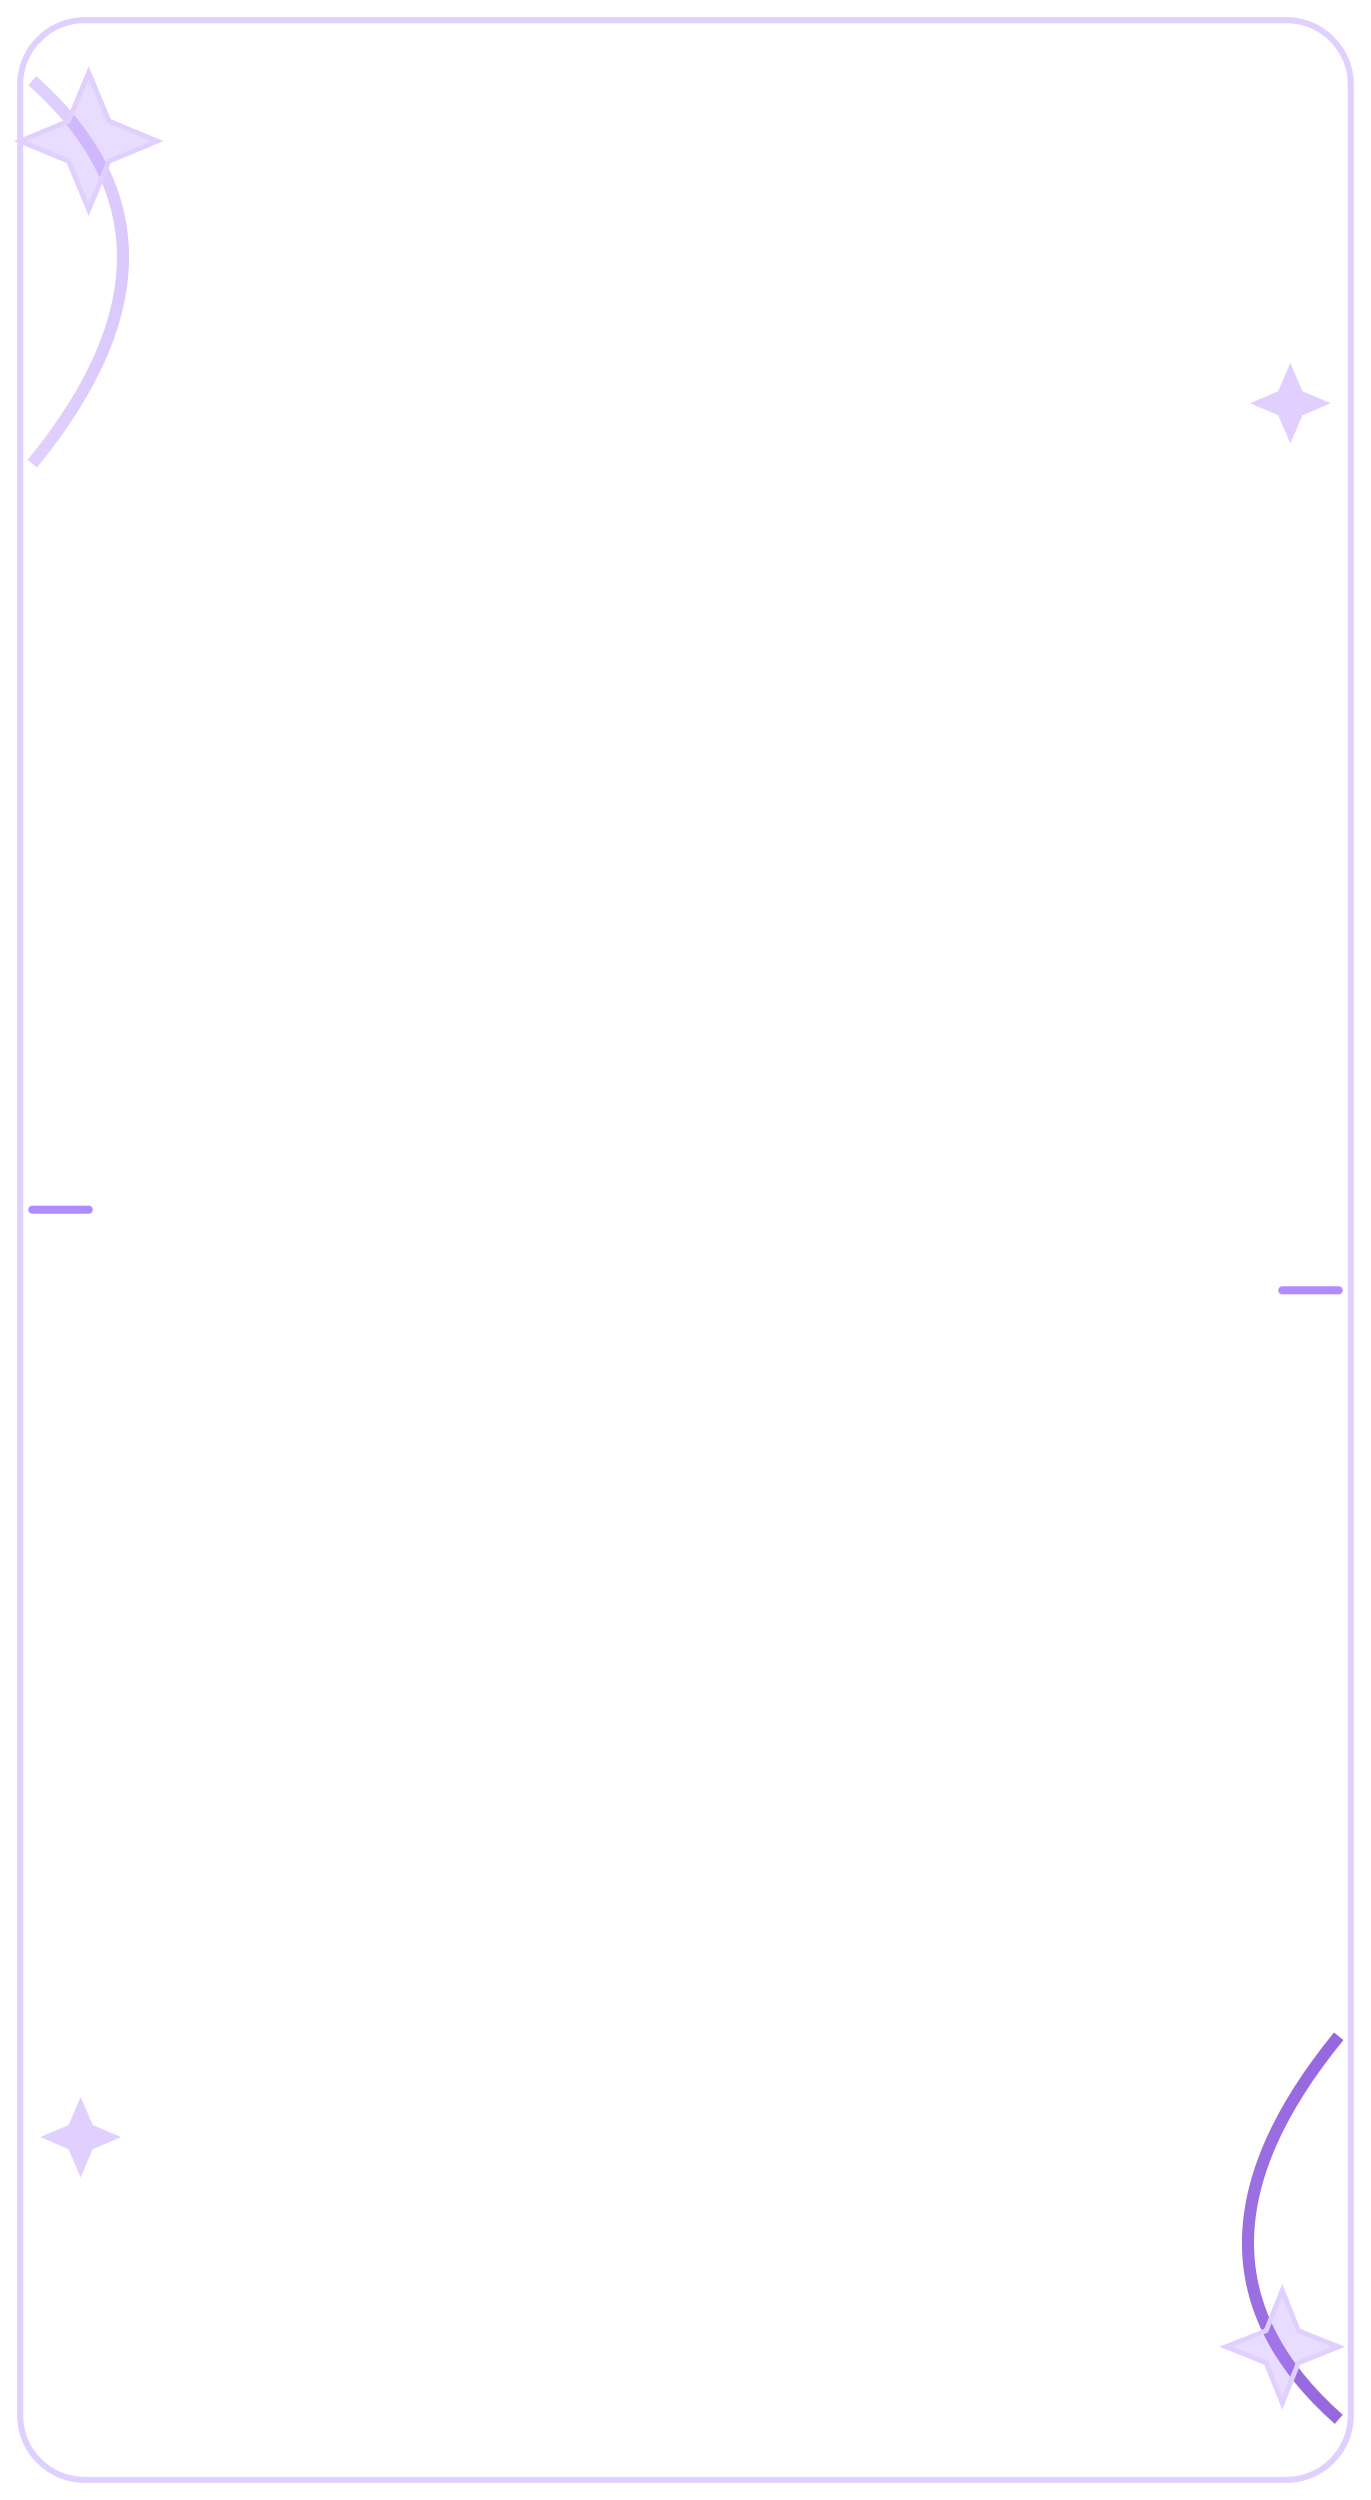
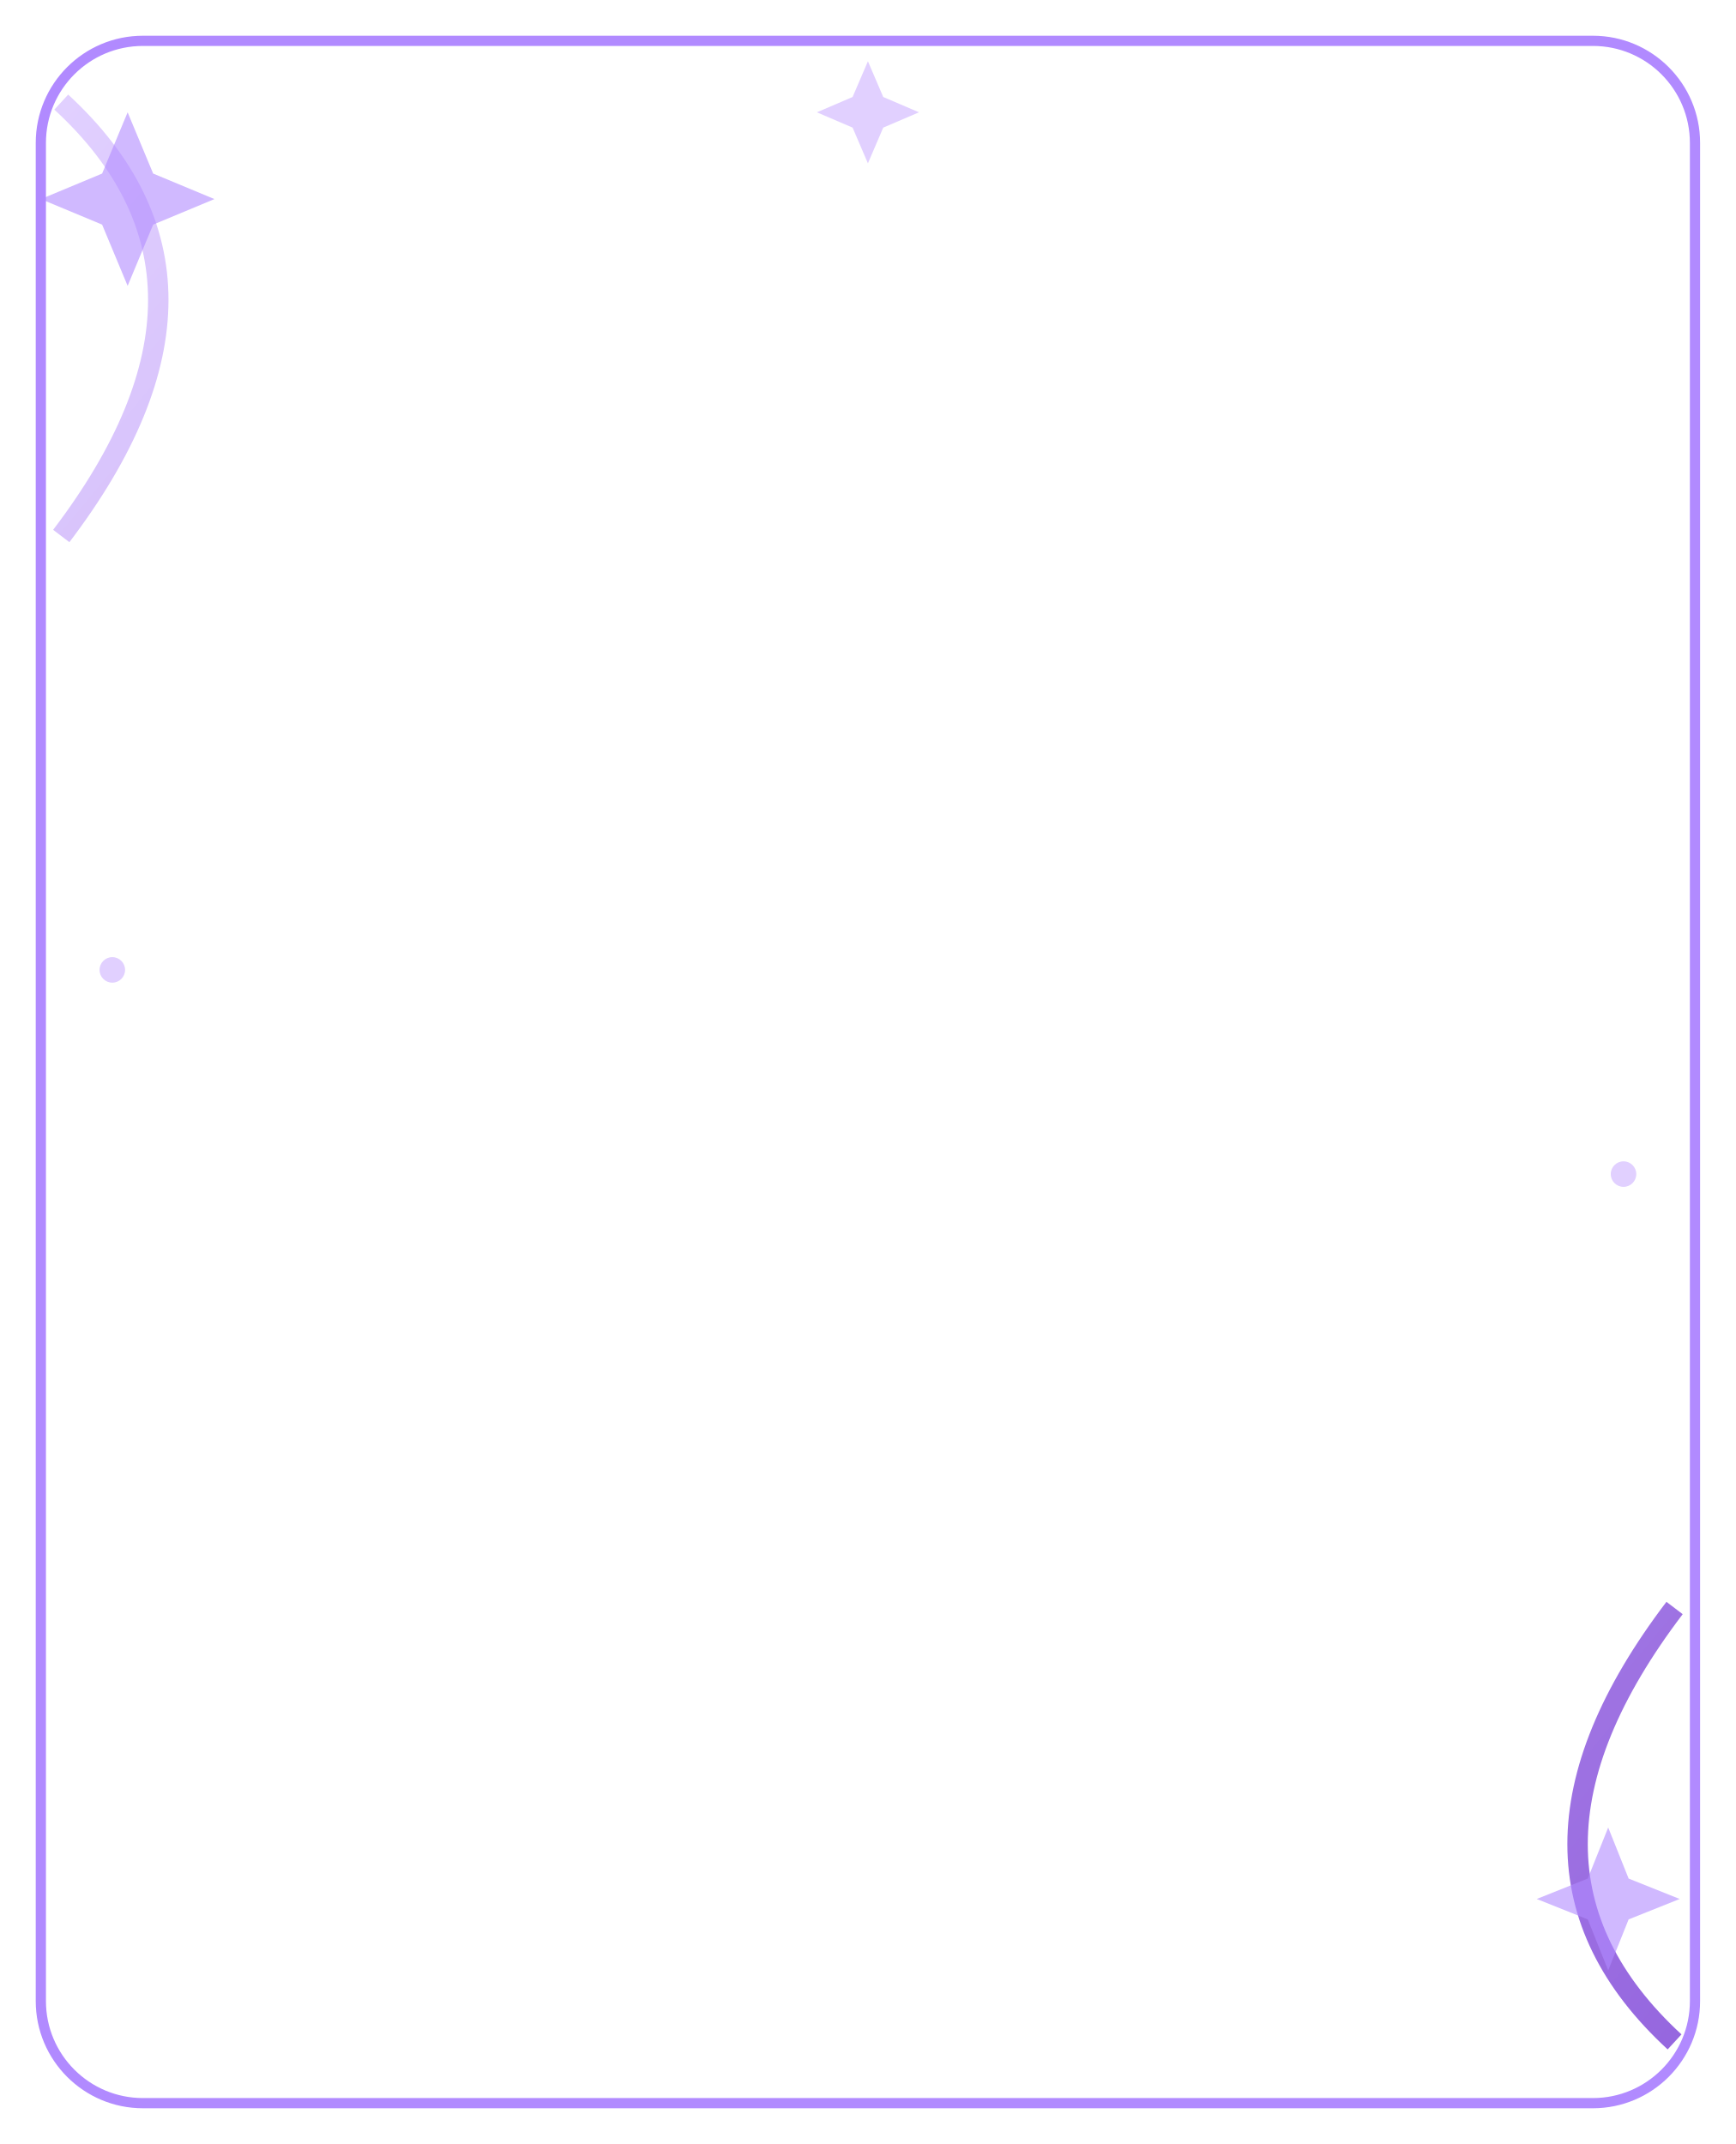
- <svg xmlns="http://www.w3.org/2000/svg" viewBox="0 0 340 620" preserveAspectRatio="none">
+ <svg xmlns="http://www.w3.org/2000/svg" viewBox="0 0 340 420" width="340" height="420" preserveAspectRatio="xMidYMid meet">
  <defs>
-     <linearGradient id="p">
+     <linearGradient id="h" x2="1" y2="1">
      <stop stop-color="#e1d0ff" />
      <stop offset="1" stop-color="#9667df" />
    </linearGradient>
  </defs>
-   <rect x="5" y="5" width="330" height="610" rx="16" fill="none" stroke="#b18aff" stroke-opacity=".4" stroke-width="1.5" />
-   <path d="M8 115q45-55 0-95M332 505q-45 55 0 95" fill="none" stroke="url(#p)" stroke-width="3" />
-   <path d="M22 18l5 12 12 5-12 5-5 12-5-12-12-5 12-5zM318 568l4 10 10 4-10 4-4 10-4-10-10-4 10-4z" fill="#b18aff" fill-opacity=".3" stroke="#e1d0ff" stroke-width="1.2" />
+   <rect x="8" y="8" width="324" height="404" rx="20" fill="none" stroke="#b18aff" stroke-width="2" />
+   <path d="M12 105q38-50 0-85M328 315q-38 50 0 85" fill="none" stroke="url(#h)" stroke-width="4" />
+   <path d="M25 22l5 12 12 5-12 5-5 12-5-12-12-5 12-5zM315 358l4 10 10 4-10 4-4 10-4-10-10-4 10-4z" fill="#b18aff" opacity=".6" />
  <g fill="#e1d0ff">
-     <path d="M320 90l3 7 7 3-7 3-3 7-3-7-7-3 7-3z">
-       <animate attributeName="opacity" values=".2;1;.2" dur="2.5s" repeatCount="indefinite" />
-     </path>
-     <path d="M20 520l3 7 7 3-7 3-3 7-3-7-7-3 7-3z">
-       <animate attributeName="opacity" values="1;.2;1" dur="3s" repeatCount="indefinite" />
-     </path>
+     <circle cx="22" cy="190" r="2.5" />
+     <circle cx="318" cy="230" r="2.5" />
+     <path d="M170 12l3 7 7 3-7 3-3 7-3-7-7-3 7-3z" />
  </g>
-   <path d="M8 300h14M318 320h14" stroke="#b18aff" stroke-width="2" stroke-linecap="round" />
</svg>
